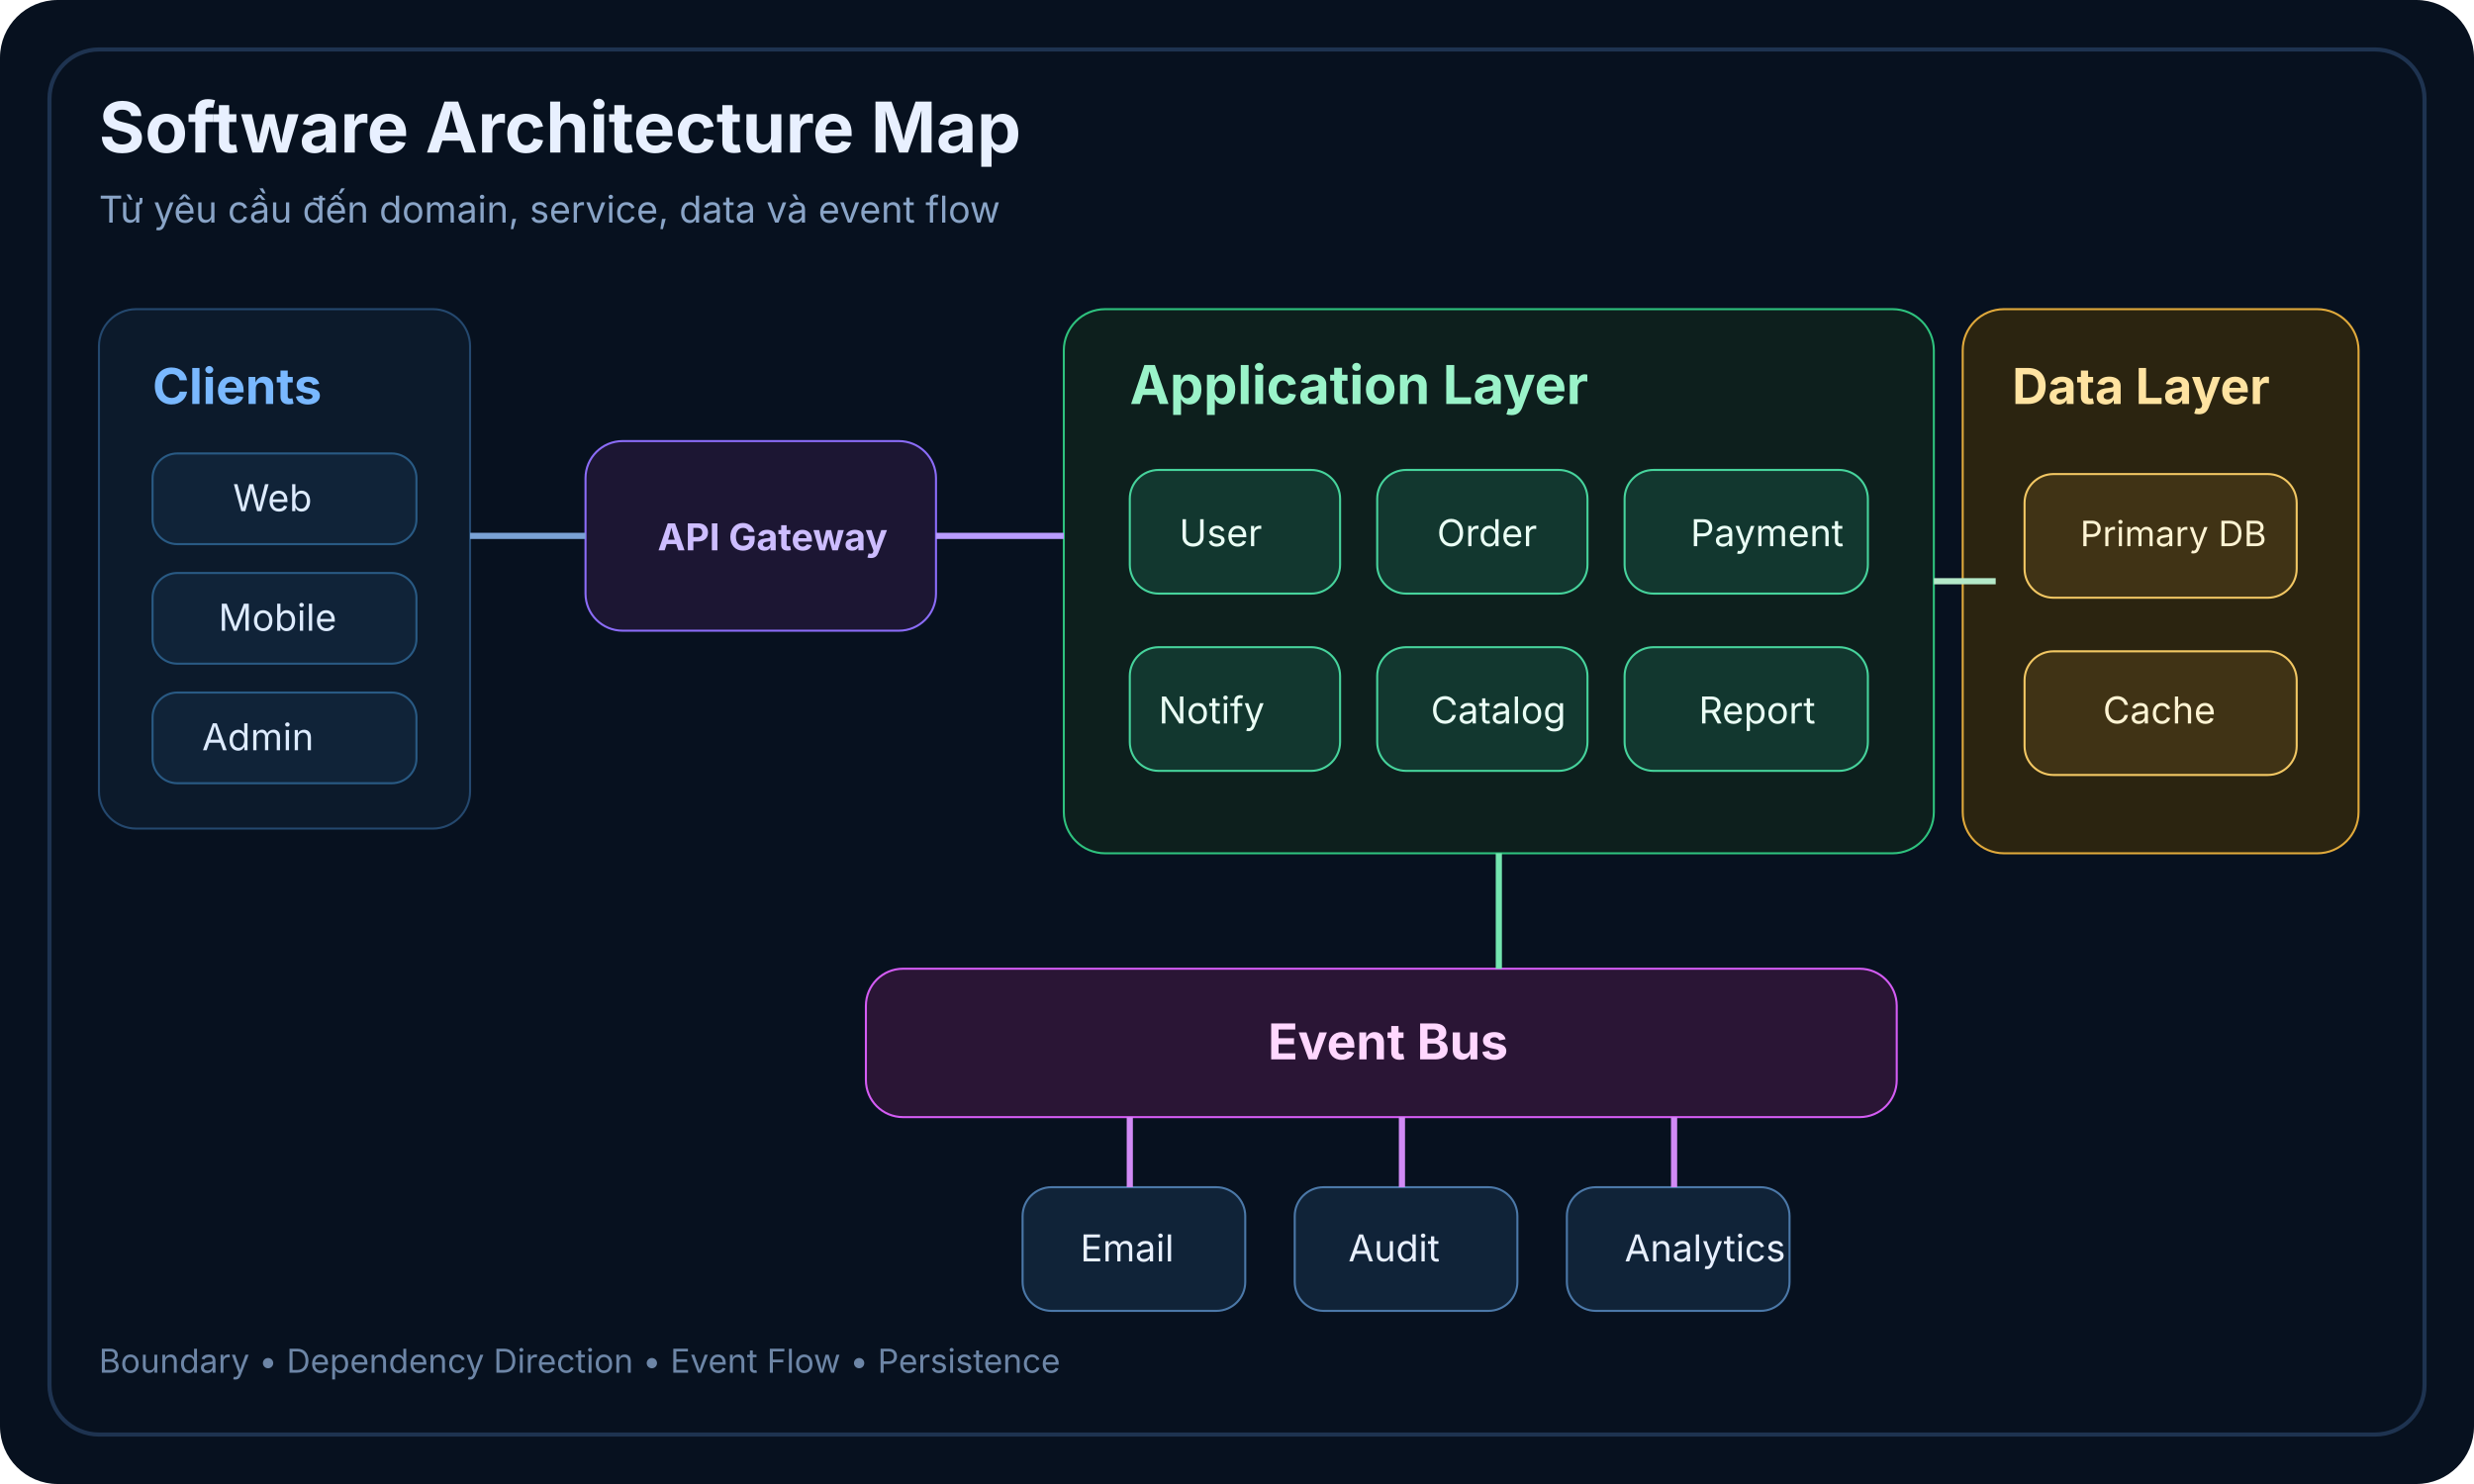
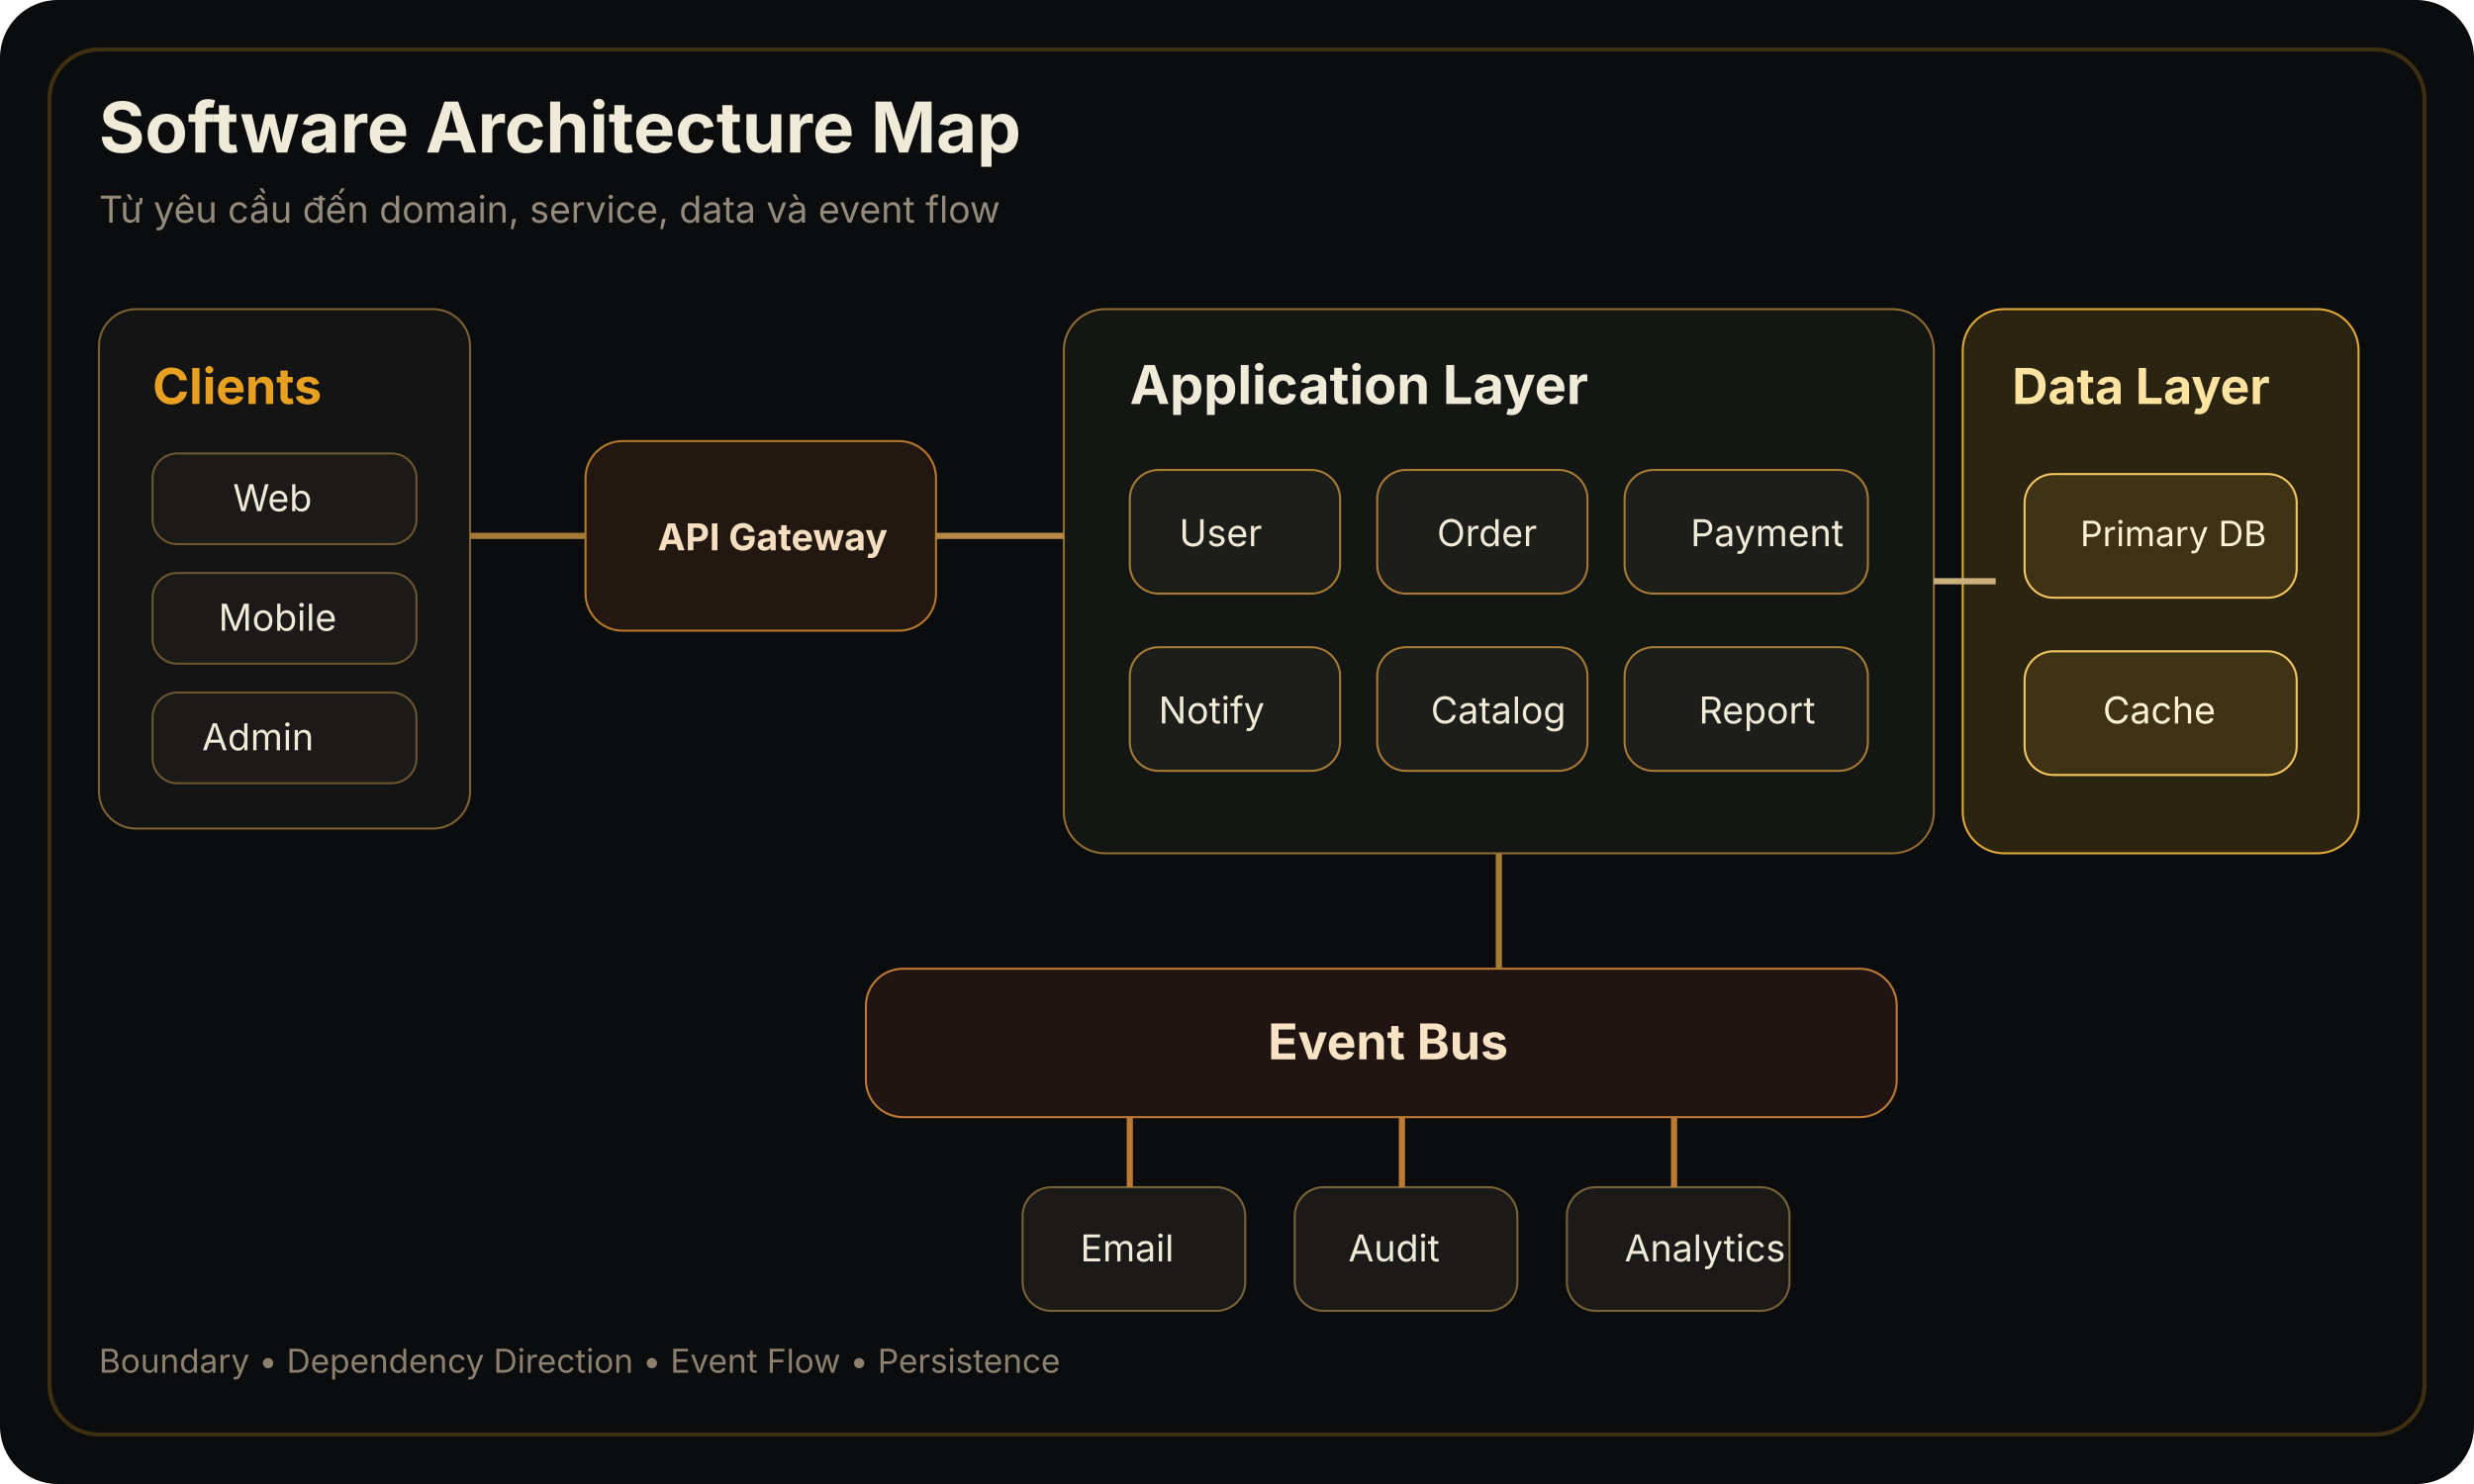
<svg xmlns="http://www.w3.org/2000/svg" width="1200" height="720" viewBox="0 0 1200 720" fill="none">
-   <rect width="1200" height="720" rx="28" fill="#07111F" />
-   <rect x="24" y="24" width="1152" height="672" rx="24" stroke="#1E3350" stroke-width="2" />
-   <text x="48" y="74" fill="#E8F0FF" font-family="Inter, Arial, sans-serif" font-size="34" font-weight="700">Software Architecture Map</text>
-   <text x="48" y="108" fill="#89A4C7" font-family="Inter, Arial, sans-serif" font-size="18">Từ yêu cầu đến domain, service, data và event flow</text>
-   <rect x="48" y="150" width="180" height="252" rx="18" fill="#0C1A2B" stroke="#24486E" />
-   <text x="74" y="196" fill="#79B8FF" font-family="Inter, Arial, sans-serif" font-size="24" font-weight="700">Clients</text>
-   <rect x="74" y="220" width="128" height="44" rx="12" fill="#102338" stroke="#295A84" />
-   <rect x="74" y="278" width="128" height="44" rx="12" fill="#102338" stroke="#295A84" />
-   <rect x="74" y="336" width="128" height="44" rx="12" fill="#102338" stroke="#295A84" />
-   <text x="113" y="248" fill="#DDEBFF" font-family="Inter, Arial, sans-serif" font-size="18">Web</text>
-   <text x="106" y="306" fill="#DDEBFF" font-family="Inter, Arial, sans-serif" font-size="18">Mobile</text>
-   <text x="98" y="364" fill="#DDEBFF" font-family="Inter, Arial, sans-serif" font-size="18">Admin</text>
-   <rect x="284" y="214" width="170" height="92" rx="18" fill="#1C1633" stroke="#8B6CF8" />
-   <text x="319" y="267" fill="#CDBDFF" font-family="Inter, Arial, sans-serif" font-size="18" font-weight="700">API Gateway</text>
-   <rect x="516" y="150" width="422" height="264" rx="20" fill="#0D1F1D" stroke="#2EC27E" />
-   <text x="548" y="196" fill="#9AF3C9" font-family="Inter, Arial, sans-serif" font-size="26" font-weight="700">Application Layer</text>
-   <rect x="548" y="228" width="102" height="60" rx="14" fill="#12372F" stroke="#46D39C" />
-   <rect x="668" y="228" width="102" height="60" rx="14" fill="#12372F" stroke="#46D39C" />
-   <rect x="788" y="228" width="118" height="60" rx="14" fill="#12372F" stroke="#46D39C" />
-   <rect x="548" y="314" width="102" height="60" rx="14" fill="#12372F" stroke="#46D39C" />
-   <rect x="668" y="314" width="102" height="60" rx="14" fill="#12372F" stroke="#46D39C" />
-   <rect x="788" y="314" width="118" height="60" rx="14" fill="#12372F" stroke="#46D39C" />
-   <text x="572" y="265" fill="#EAFFF5" font-family="Inter, Arial, sans-serif" font-size="18">User</text>
-   <text x="697" y="265" fill="#EAFFF5" font-family="Inter, Arial, sans-serif" font-size="18">Order</text>
-   <text x="820" y="265" fill="#EAFFF5" font-family="Inter, Arial, sans-serif" font-size="18">Payment</text>
-   <text x="562" y="351" fill="#EAFFF5" font-family="Inter, Arial, sans-serif" font-size="18">Notify</text>
-   <text x="694" y="351" fill="#EAFFF5" font-family="Inter, Arial, sans-serif" font-size="18">Catalog</text>
-   <text x="824" y="351" fill="#EAFFF5" font-family="Inter, Arial, sans-serif" font-size="18">Report</text>
+   <rect width="1200" height="720" rx="28" fill="#0B0C0E" />
+   <rect x="24" y="24" width="1152" height="672" rx="24" stroke="rgba(232,160,32,0.24)" stroke-width="2" />
+   <text x="48" y="74" fill="#F0EAD8" font-family="Inter, Arial, sans-serif" font-size="34" font-weight="700">Software Architecture Map</text>
+   <text x="48" y="108" fill="#958B7C" font-family="Inter, Arial, sans-serif" font-size="18">Từ yêu cầu đến domain, service, data và event flow</text>
+   <rect x="48" y="150" width="180" height="252" rx="18" fill="#141414" stroke="#7D6132" />
+   <text x="74" y="196" fill="#E8A020" font-family="Inter, Arial, sans-serif" font-size="24" font-weight="700">Clients</text>
+   <rect x="74" y="220" width="128" height="44" rx="12" fill="#1B1A18" stroke="#6C5630" />
+   <rect x="74" y="278" width="128" height="44" rx="12" fill="#1B1A18" stroke="#6C5630" />
+   <rect x="74" y="336" width="128" height="44" rx="12" fill="#1B1A18" stroke="#6C5630" />
+   <text x="113" y="248" fill="#F0EAD8" font-family="Inter, Arial, sans-serif" font-size="18">Web</text>
+   <text x="106" y="306" fill="#F0EAD8" font-family="Inter, Arial, sans-serif" font-size="18">Mobile</text>
+   <text x="98" y="364" fill="#F0EAD8" font-family="Inter, Arial, sans-serif" font-size="18">Admin</text>
+   <rect x="284" y="214" width="170" height="92" rx="18" fill="#231712" stroke="#B5792A" />
+   <text x="319" y="267" fill="#F5DFC0" font-family="Inter, Arial, sans-serif" font-size="18" font-weight="700">API Gateway</text>
+   <rect x="516" y="150" width="422" height="264" rx="20" fill="#141614" stroke="#8E6B30" />
+   <text x="548" y="196" fill="#F0EAD8" font-family="Inter, Arial, sans-serif" font-size="26" font-weight="700">Application Layer</text>
+   <rect x="548" y="228" width="102" height="60" rx="14" fill="#1D1E1A" stroke="#A57A35" />
+   <rect x="668" y="228" width="102" height="60" rx="14" fill="#1D1E1A" stroke="#A57A35" />
+   <rect x="788" y="228" width="118" height="60" rx="14" fill="#1D1E1A" stroke="#A57A35" />
+   <rect x="548" y="314" width="102" height="60" rx="14" fill="#1D1E1A" stroke="#A57A35" />
+   <rect x="668" y="314" width="102" height="60" rx="14" fill="#1D1E1A" stroke="#A57A35" />
+   <rect x="788" y="314" width="118" height="60" rx="14" fill="#1D1E1A" stroke="#A57A35" />
+   <text x="572" y="265" fill="#F0EAD8" font-family="Inter, Arial, sans-serif" font-size="18">User</text>
+   <text x="697" y="265" fill="#F0EAD8" font-family="Inter, Arial, sans-serif" font-size="18">Order</text>
+   <text x="820" y="265" fill="#F0EAD8" font-family="Inter, Arial, sans-serif" font-size="18">Payment</text>
+   <text x="562" y="351" fill="#F0EAD8" font-family="Inter, Arial, sans-serif" font-size="18">Notify</text>
+   <text x="694" y="351" fill="#F0EAD8" font-family="Inter, Arial, sans-serif" font-size="18">Catalog</text>
+   <text x="824" y="351" fill="#F0EAD8" font-family="Inter, Arial, sans-serif" font-size="18">Report</text>
  <rect x="952" y="150" width="192" height="264" rx="20" fill="#2B2410" stroke="#E0A93B" />
  <text x="976" y="196" fill="#FFE3A1" font-family="Inter, Arial, sans-serif" font-size="24" font-weight="700">Data Layer</text>
  <rect x="982" y="230" width="132" height="60" rx="14" fill="#403315" stroke="#F2C763" />
  <rect x="982" y="316" width="132" height="60" rx="14" fill="#403315" stroke="#F2C763" />
  <text x="1009" y="265" fill="#FFF4D3" font-family="Inter, Arial, sans-serif" font-size="17">Primary DB</text>
  <text x="1020" y="351" fill="#FFF4D3" font-family="Inter, Arial, sans-serif" font-size="18">Cache</text>
-   <rect x="420" y="470" width="500" height="72" rx="18" fill="#2A1535" stroke="#D45CF4" />
-   <text x="615" y="514" fill="#FFD7FF" font-family="Inter, Arial, sans-serif" font-size="24" font-weight="700">Event Bus</text>
-   <rect x="496" y="576" width="108" height="60" rx="14" fill="#102338" stroke="#4B78A8" />
-   <rect x="628" y="576" width="108" height="60" rx="14" fill="#102338" stroke="#4B78A8" />
-   <rect x="760" y="576" width="108" height="60" rx="14" fill="#102338" stroke="#4B78A8" />
-   <text x="524" y="612" fill="#E8F0FF" font-family="Inter, Arial, sans-serif" font-size="18">Email</text>
-   <text x="654" y="612" fill="#E8F0FF" font-family="Inter, Arial, sans-serif" font-size="18">Audit</text>
-   <text x="788" y="612" fill="#E8F0FF" font-family="Inter, Arial, sans-serif" font-size="18">Analytics</text>
-   <path d="M228 260H284" stroke="#7AA2D5" stroke-width="3" />
-   <path d="M454 260H516" stroke="#B99CFF" stroke-width="3" />
-   <path d="M938 282H968" stroke="#B4E9C9" stroke-width="3" />
-   <path d="M727 414V470" stroke="#74E5B0" stroke-width="3" />
-   <path d="M548 542V576" stroke="#D18AF5" stroke-width="3" />
-   <path d="M680 542V576" stroke="#D18AF5" stroke-width="3" />
-   <path d="M812 542V576" stroke="#D18AF5" stroke-width="3" />
-   <text x="48" y="666" fill="#6D86A7" font-family="Inter, Arial, sans-serif" font-size="16">Boundary • Dependency Direction • Event Flow • Persistence</text>
+   <rect x="420" y="470" width="500" height="72" rx="18" fill="#201512" stroke="#BC7A35" />
+   <text x="615" y="514" fill="#F7E2C3" font-family="Inter, Arial, sans-serif" font-size="24" font-weight="700">Event Bus</text>
+   <rect x="496" y="576" width="108" height="60" rx="14" fill="#1B1A18" stroke="#7A6238" />
+   <rect x="628" y="576" width="108" height="60" rx="14" fill="#1B1A18" stroke="#7A6238" />
+   <rect x="760" y="576" width="108" height="60" rx="14" fill="#1B1A18" stroke="#7A6238" />
+   <text x="524" y="612" fill="#F0EAD8" font-family="Inter, Arial, sans-serif" font-size="18">Email</text>
+   <text x="654" y="612" fill="#F0EAD8" font-family="Inter, Arial, sans-serif" font-size="18">Audit</text>
+   <text x="788" y="612" fill="#F0EAD8" font-family="Inter, Arial, sans-serif" font-size="18">Analytics</text>
+   <path d="M228 260H284" stroke="#A57A35" stroke-width="3" />
+   <path d="M454 260H516" stroke="#B78943" stroke-width="3" />
+   <path d="M938 282H968" stroke="#C9B07D" stroke-width="3" />
+   <path d="M727 414V470" stroke="#A57A35" stroke-width="3" />
+   <path d="M548 542V576" stroke="#BC7A35" stroke-width="3" />
+   <path d="M680 542V576" stroke="#BC7A35" stroke-width="3" />
+   <path d="M812 542V576" stroke="#BC7A35" stroke-width="3" />
+   <text x="48" y="666" fill="#8D806F" font-family="Inter, Arial, sans-serif" font-size="16">Boundary • Dependency Direction • Event Flow • Persistence</text>
</svg>
